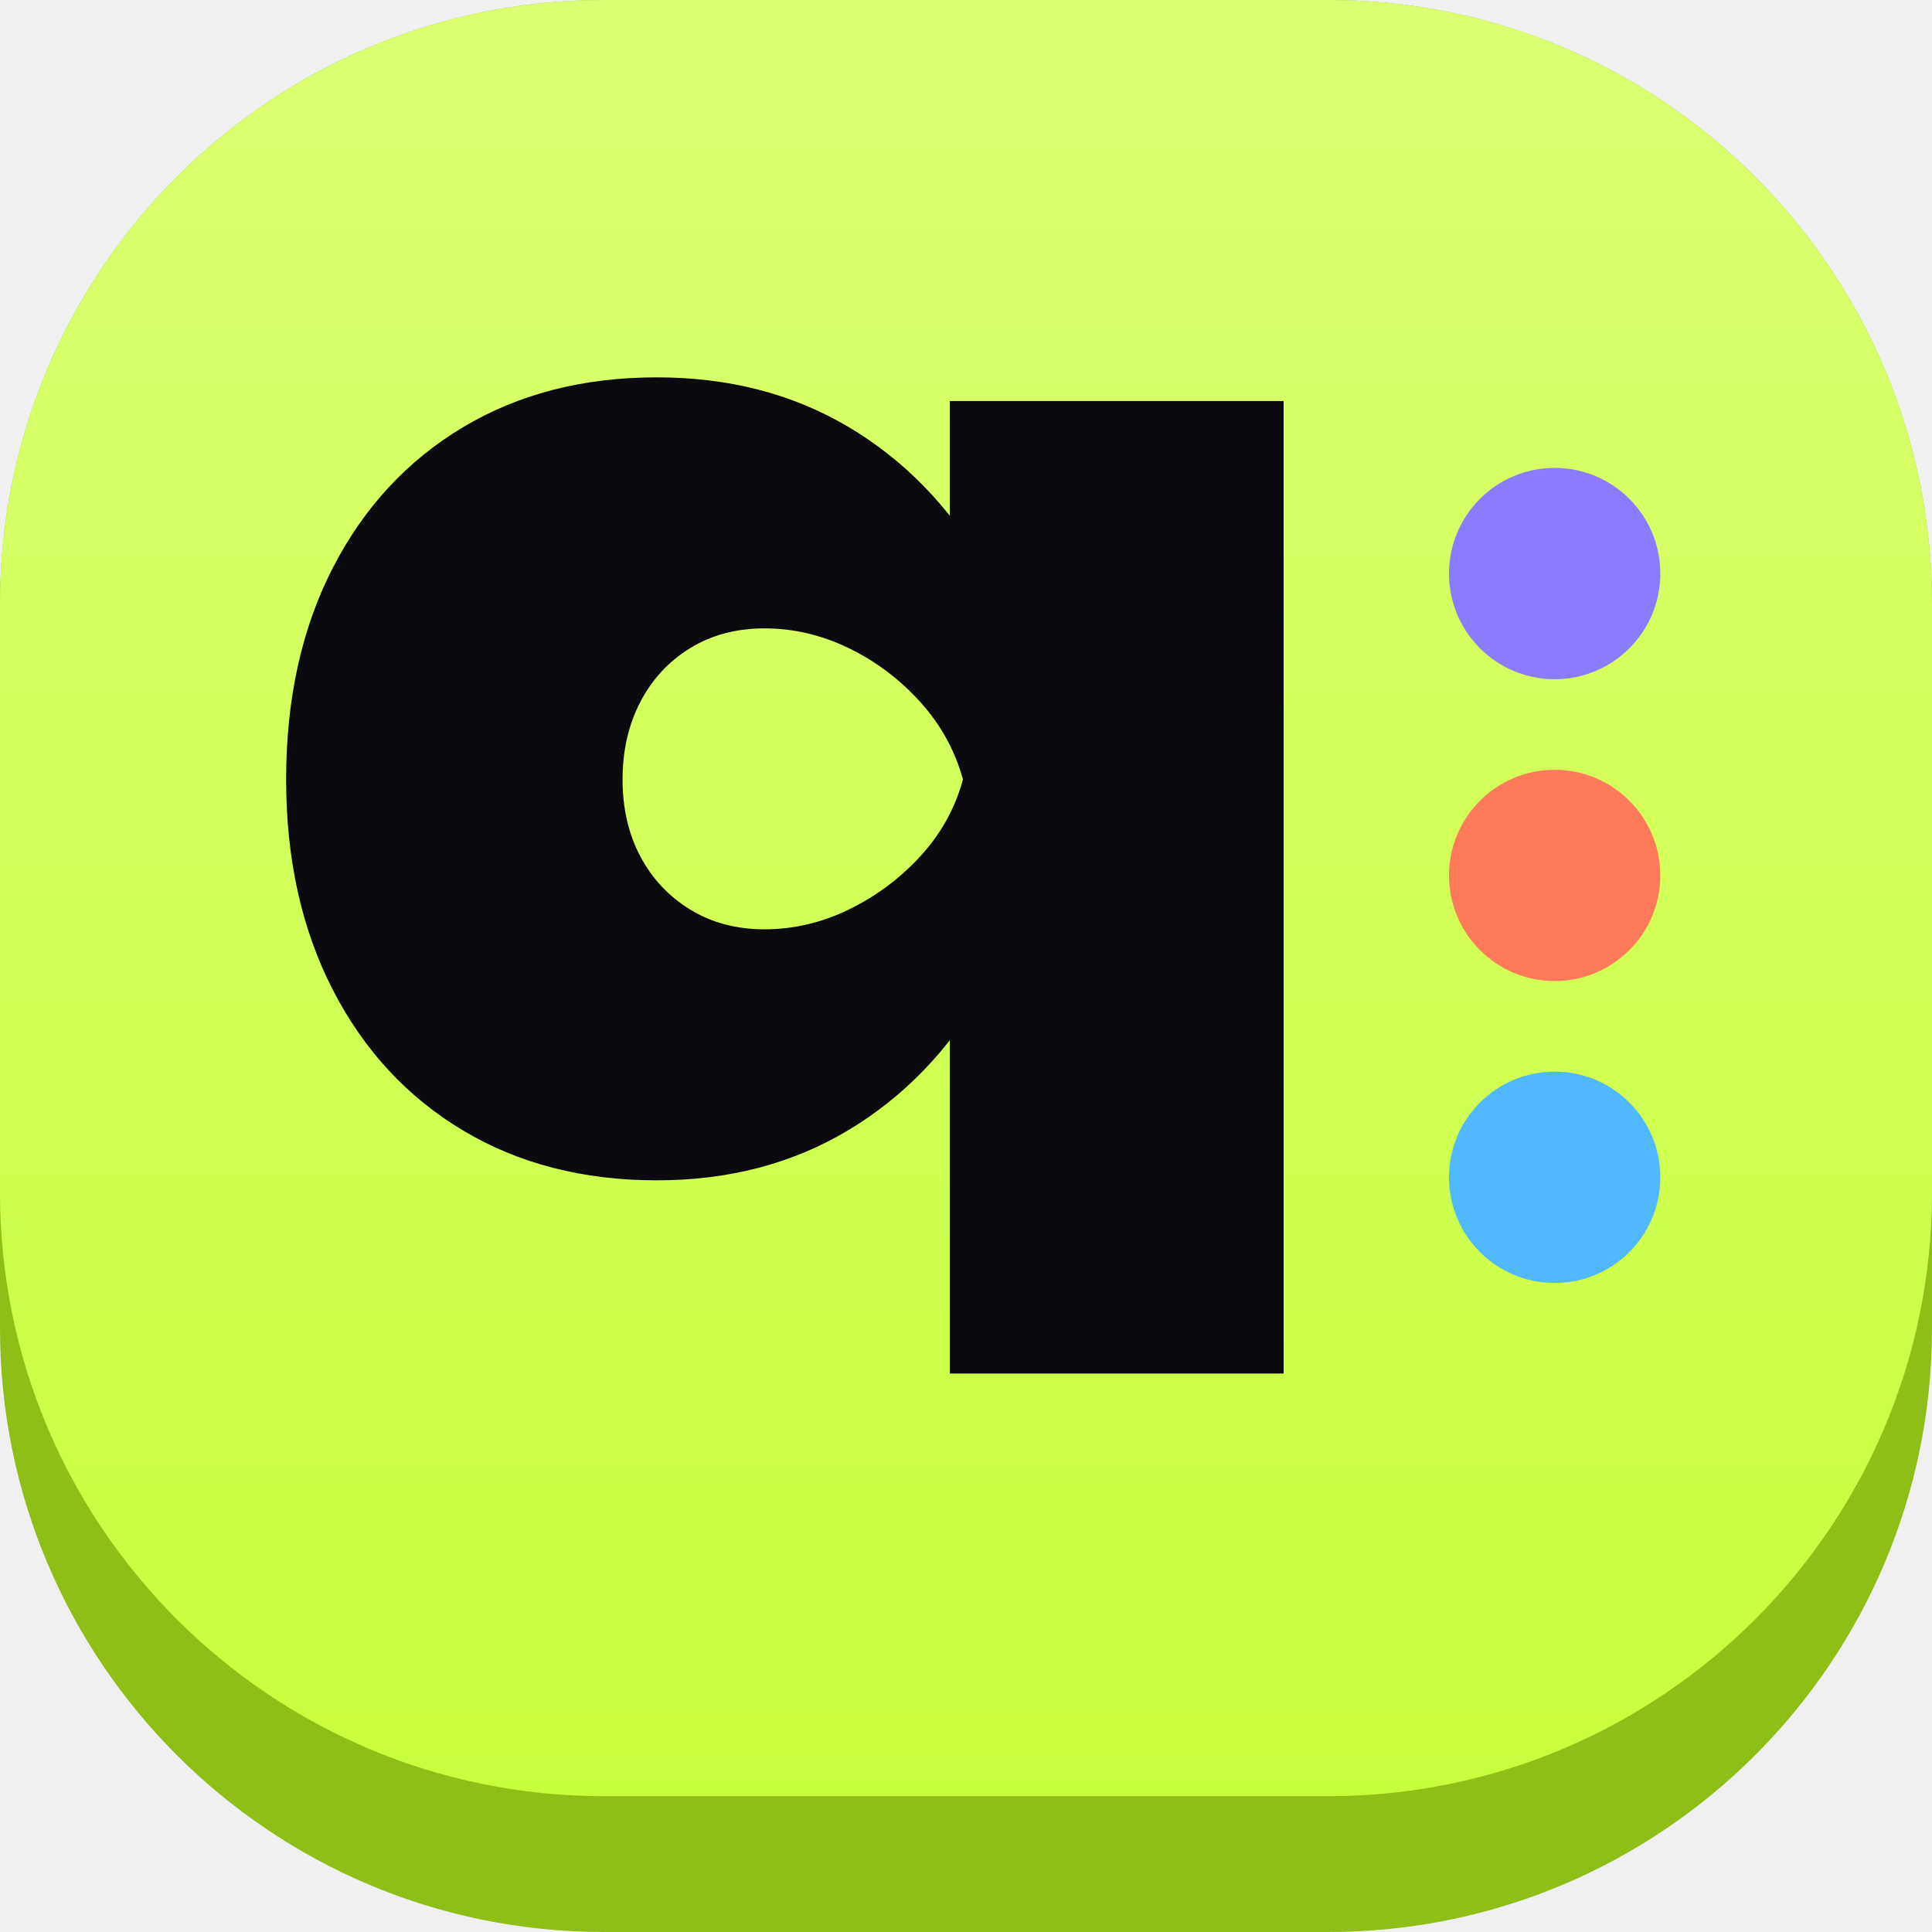
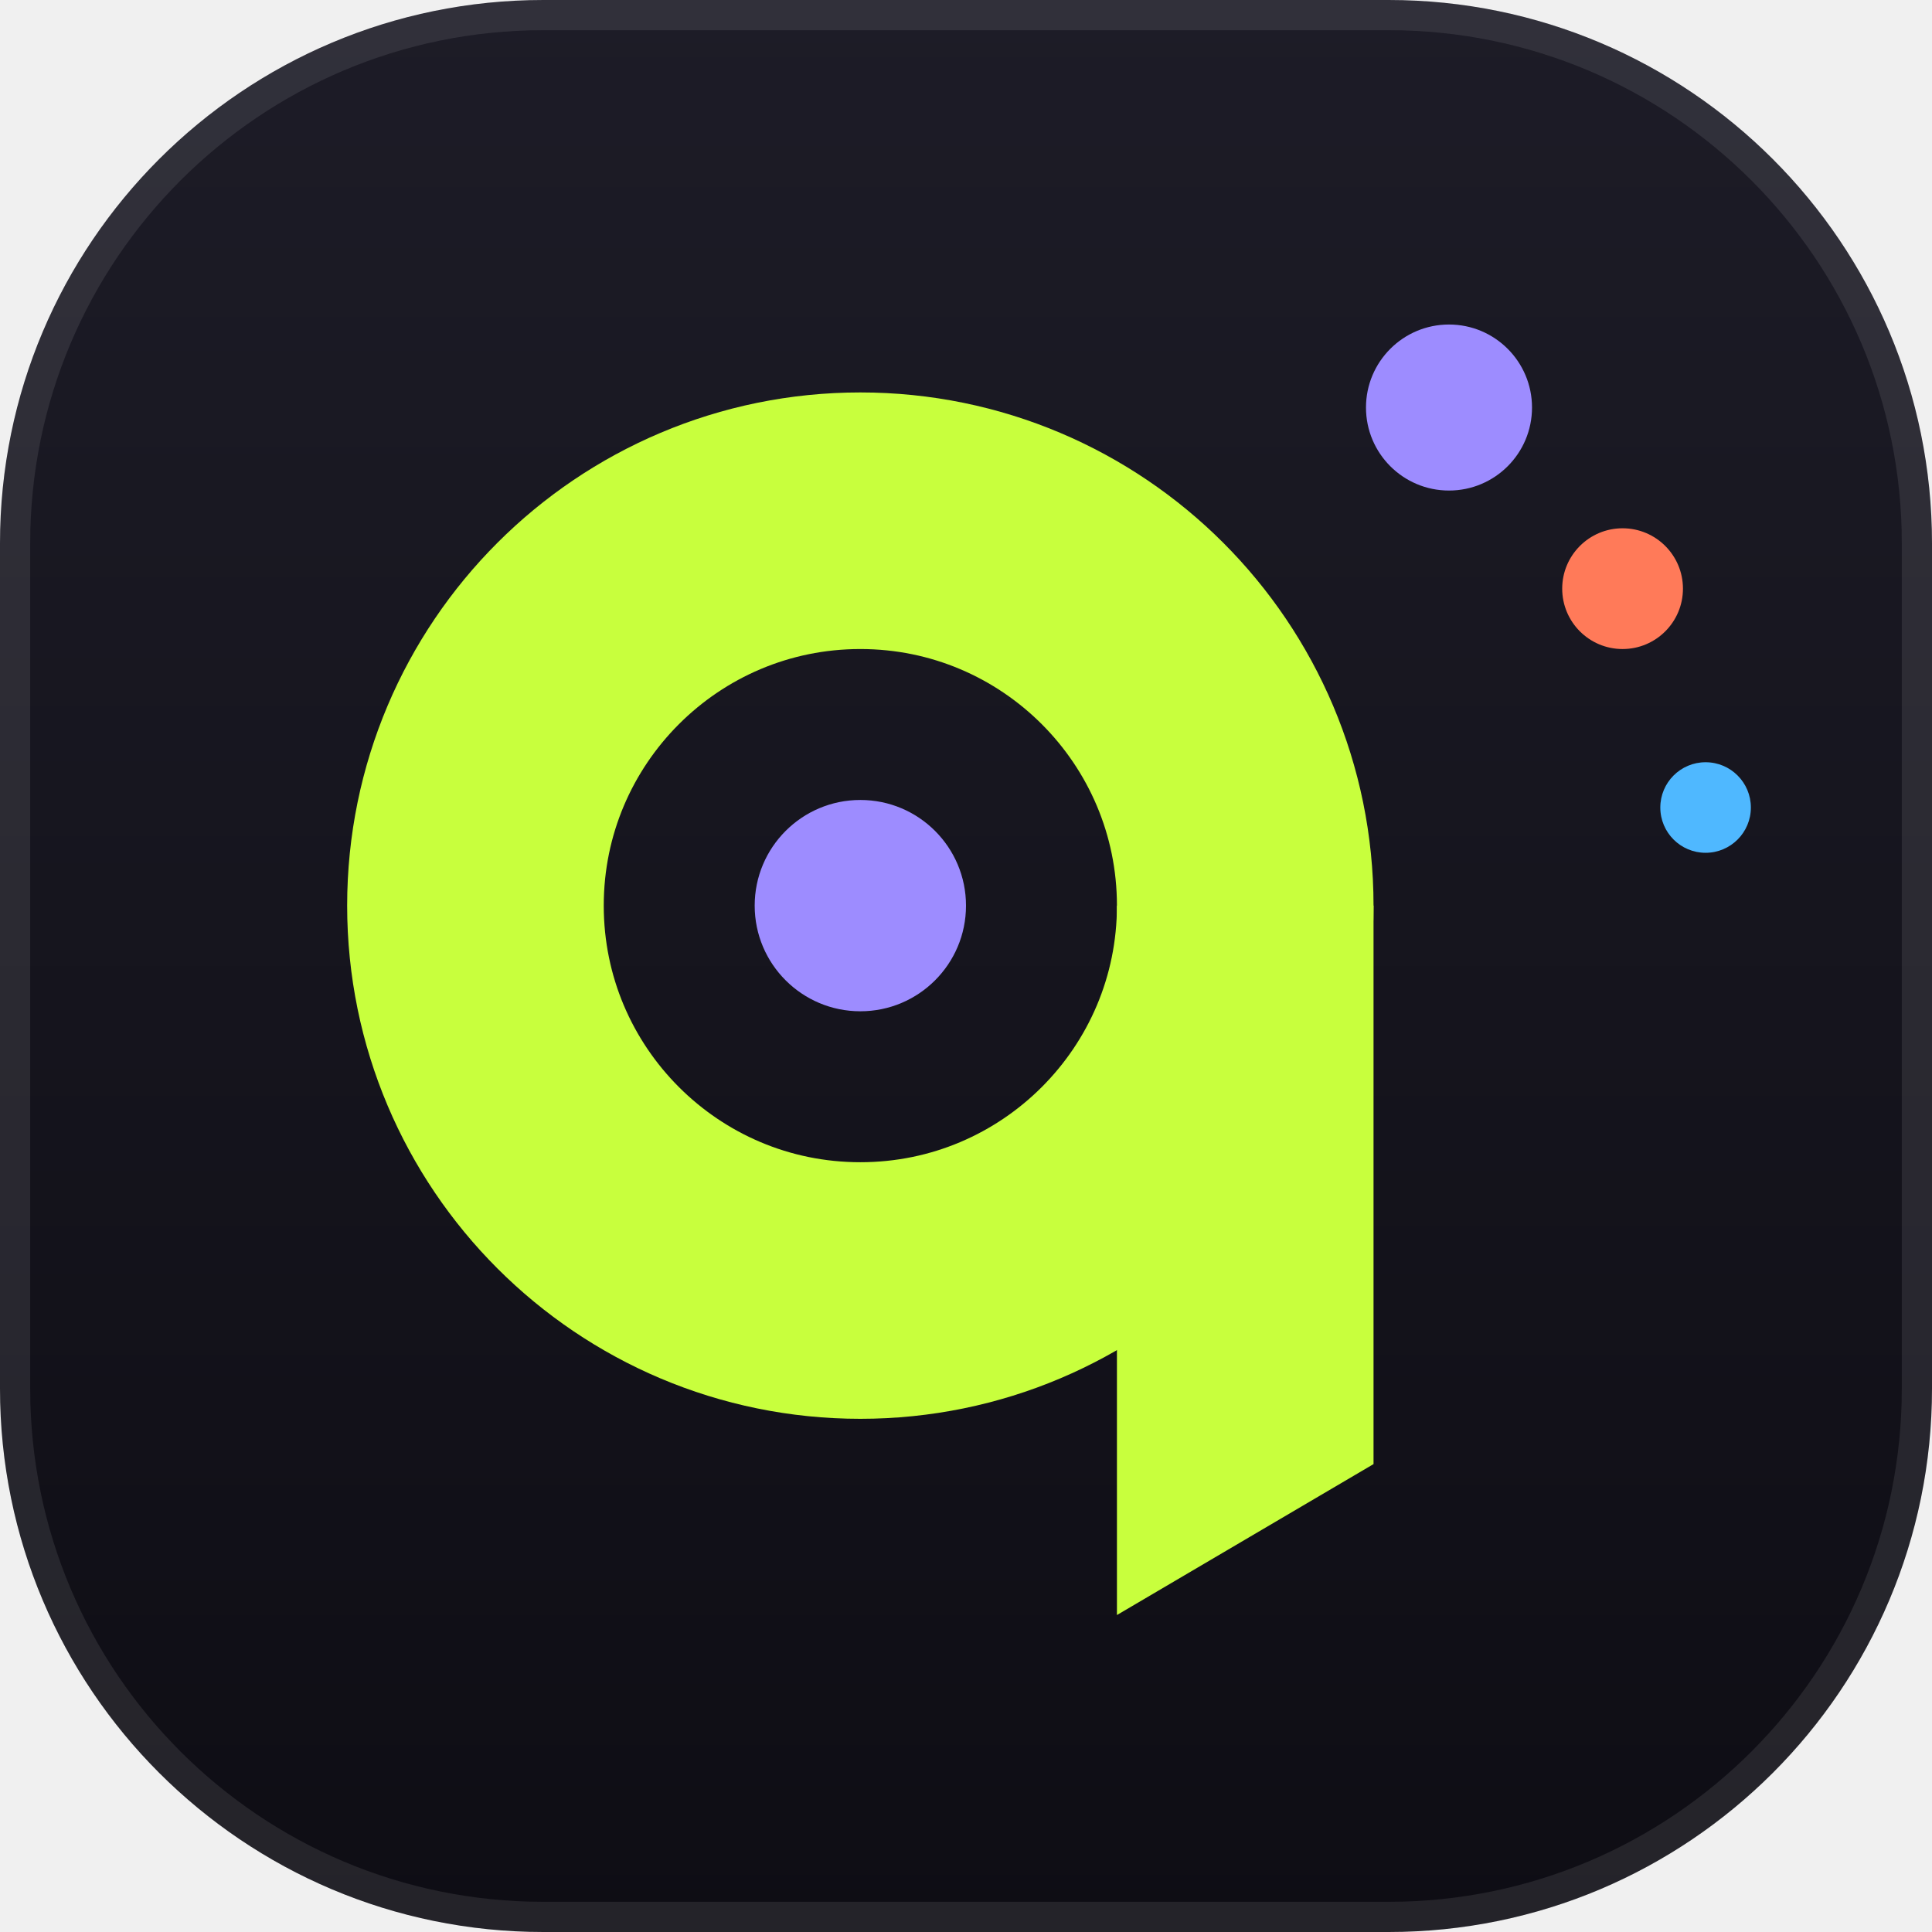
<svg xmlns="http://www.w3.org/2000/svg" viewBox="0 0 128 128" role="img" aria-label="quants">
-   <g transform="translate(0 0)">
+   <g>
    <defs>
-       <linearGradient id="mf" x1="0" y1="0" x2="0" y2="1">
-         <stop offset="0" stop-color="#DBFF72" />
-         <stop offset="1" stop-color="#C8FF3D" />
+       <linearGradient id="mt" x1="0" y1="0" x2="0" y2="1">
+         <stop offset="0" stop-color="#1D1C27" />
+         <stop offset="1" stop-color="#0E0D14" />
      </linearGradient>
    </defs>
-     <rect width="128" height="128" rx="40" fill="#8FBF16" />
-     <rect width="128" height="119" rx="40" fill="url(#mf)" />
-     <g transform="translate(52 58) scale(0.8707) translate(-40.65 21.40)">
-       <path d="M78.6 -57.5V16.5H53.2V-16.0L54.2 -21.5V-40.5L53.2 -43.3V-57.5ZM60.7 -28.7Q59.7 -19.5 55.75 -12.65Q51.8 -5.8 45.45 -2Q39.1 1.8 30.9 1.8Q22.5 1.8 16.15 -2Q9.8 -5.8 6.25 -12.7Q2.7 -19.6 2.7 -28.7Q2.7 -37.9 6.25 -44.8Q9.8 -51.7 16.15 -55.5Q22.5 -59.3 30.9 -59.3Q39.1 -59.3 45.45 -55.55Q51.8 -51.8 55.8 -44.95Q59.8 -38.1 60.7 -28.7ZM28.3 -28.7Q28.3 -25.4 29.65 -22.85Q31.0 -20.3 33.45 -18.8Q35.9 -17.3 39.1 -17.3Q42.4 -17.3 45.5 -18.8Q48.6 -20.3 50.95 -22.85Q53.3 -25.4 54.2 -28.7Q53.3 -32.0 50.95 -34.6Q48.6 -37.2 45.5 -38.7Q42.4 -40.2 39.1 -40.2Q35.9 -40.2 33.45 -38.7Q31.0 -37.2 29.65 -34.6Q28.3 -32.0 28.3 -28.7Z" fill="#0A0A0F" />
-     </g>
-     <circle cx="103" cy="38" r="7" fill="#8B7BFF" />
-     <circle cx="103" cy="58" r="7" fill="#FF7A59" />
-     <circle cx="103" cy="78" r="7" fill="#4FB8FF" />
+     <rect width="128" height="128" rx="36" fill="url(#mt)" />
+     <rect x="1" y="1" width="126" height="126" rx="35" fill="none" stroke="#FFFFFF" stroke-opacity="0.09" stroke-width="2" />
+     <circle cx="57" cy="60" r="25.5" fill="none" stroke="#C8FF3D" stroke-width="17" />
+     <path d="M74 60 H91 V97 L74 107 Z" fill="#C8FF3D" />
+     <circle cx="57" cy="60" r="7" fill="#9D8CFF" />
+     <circle cx="96" cy="27" r="5.5" fill="#9D8CFF" />
+     <circle cx="107.5" cy="39" r="4" fill="#FF7A59" />
+     <circle cx="113" cy="53.5" r="3" fill="#4FB8FF" />
  </g>
</svg>
